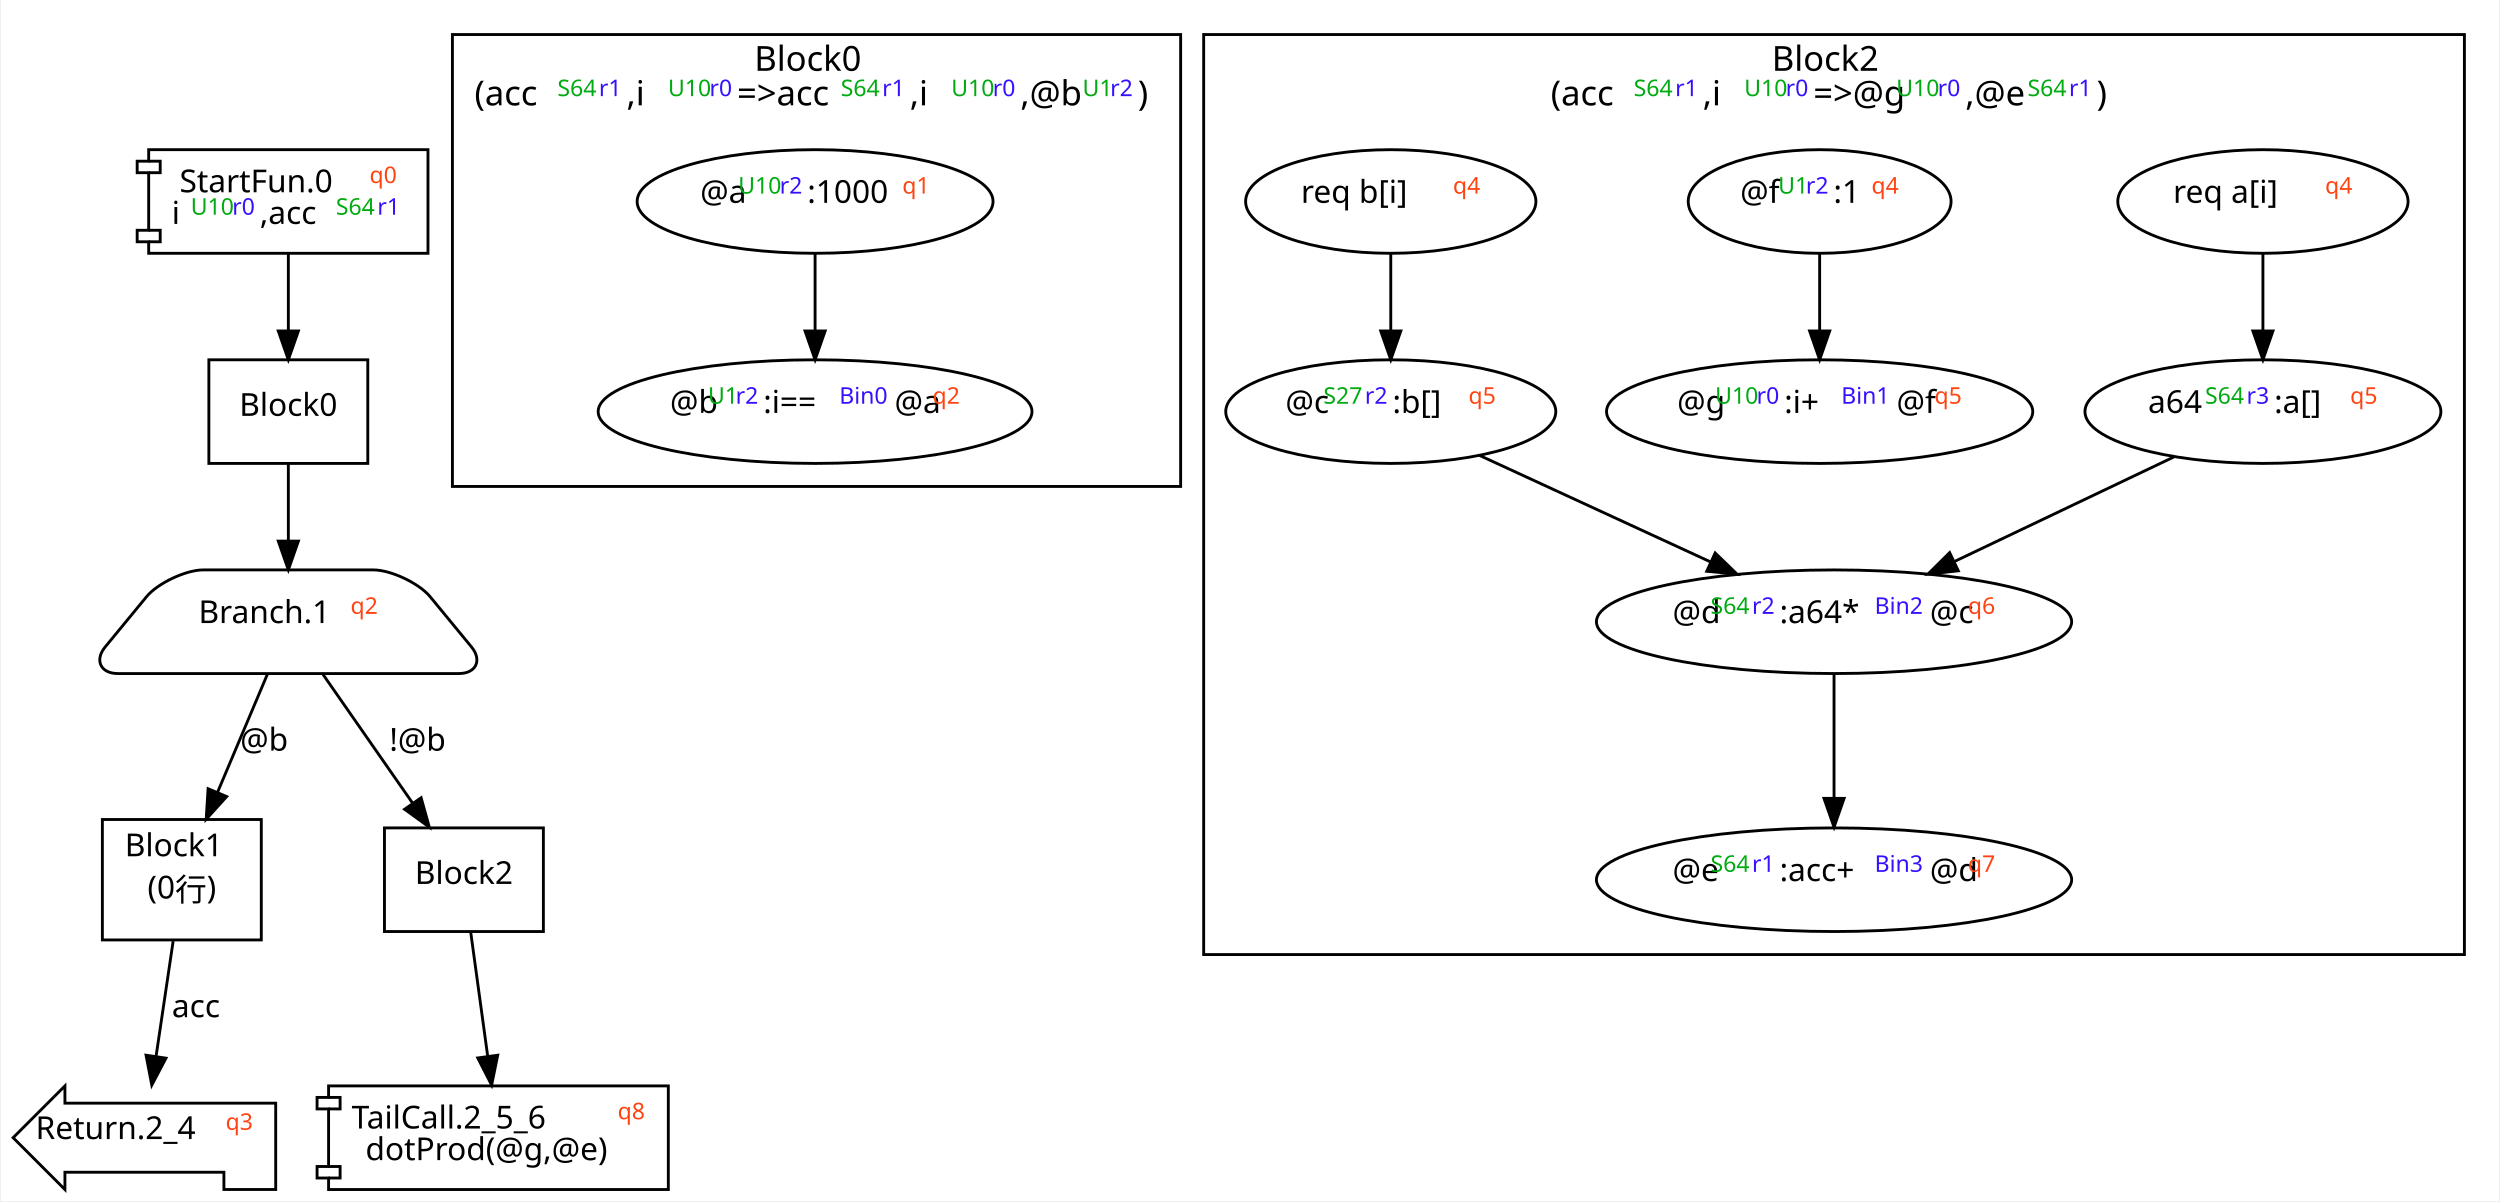
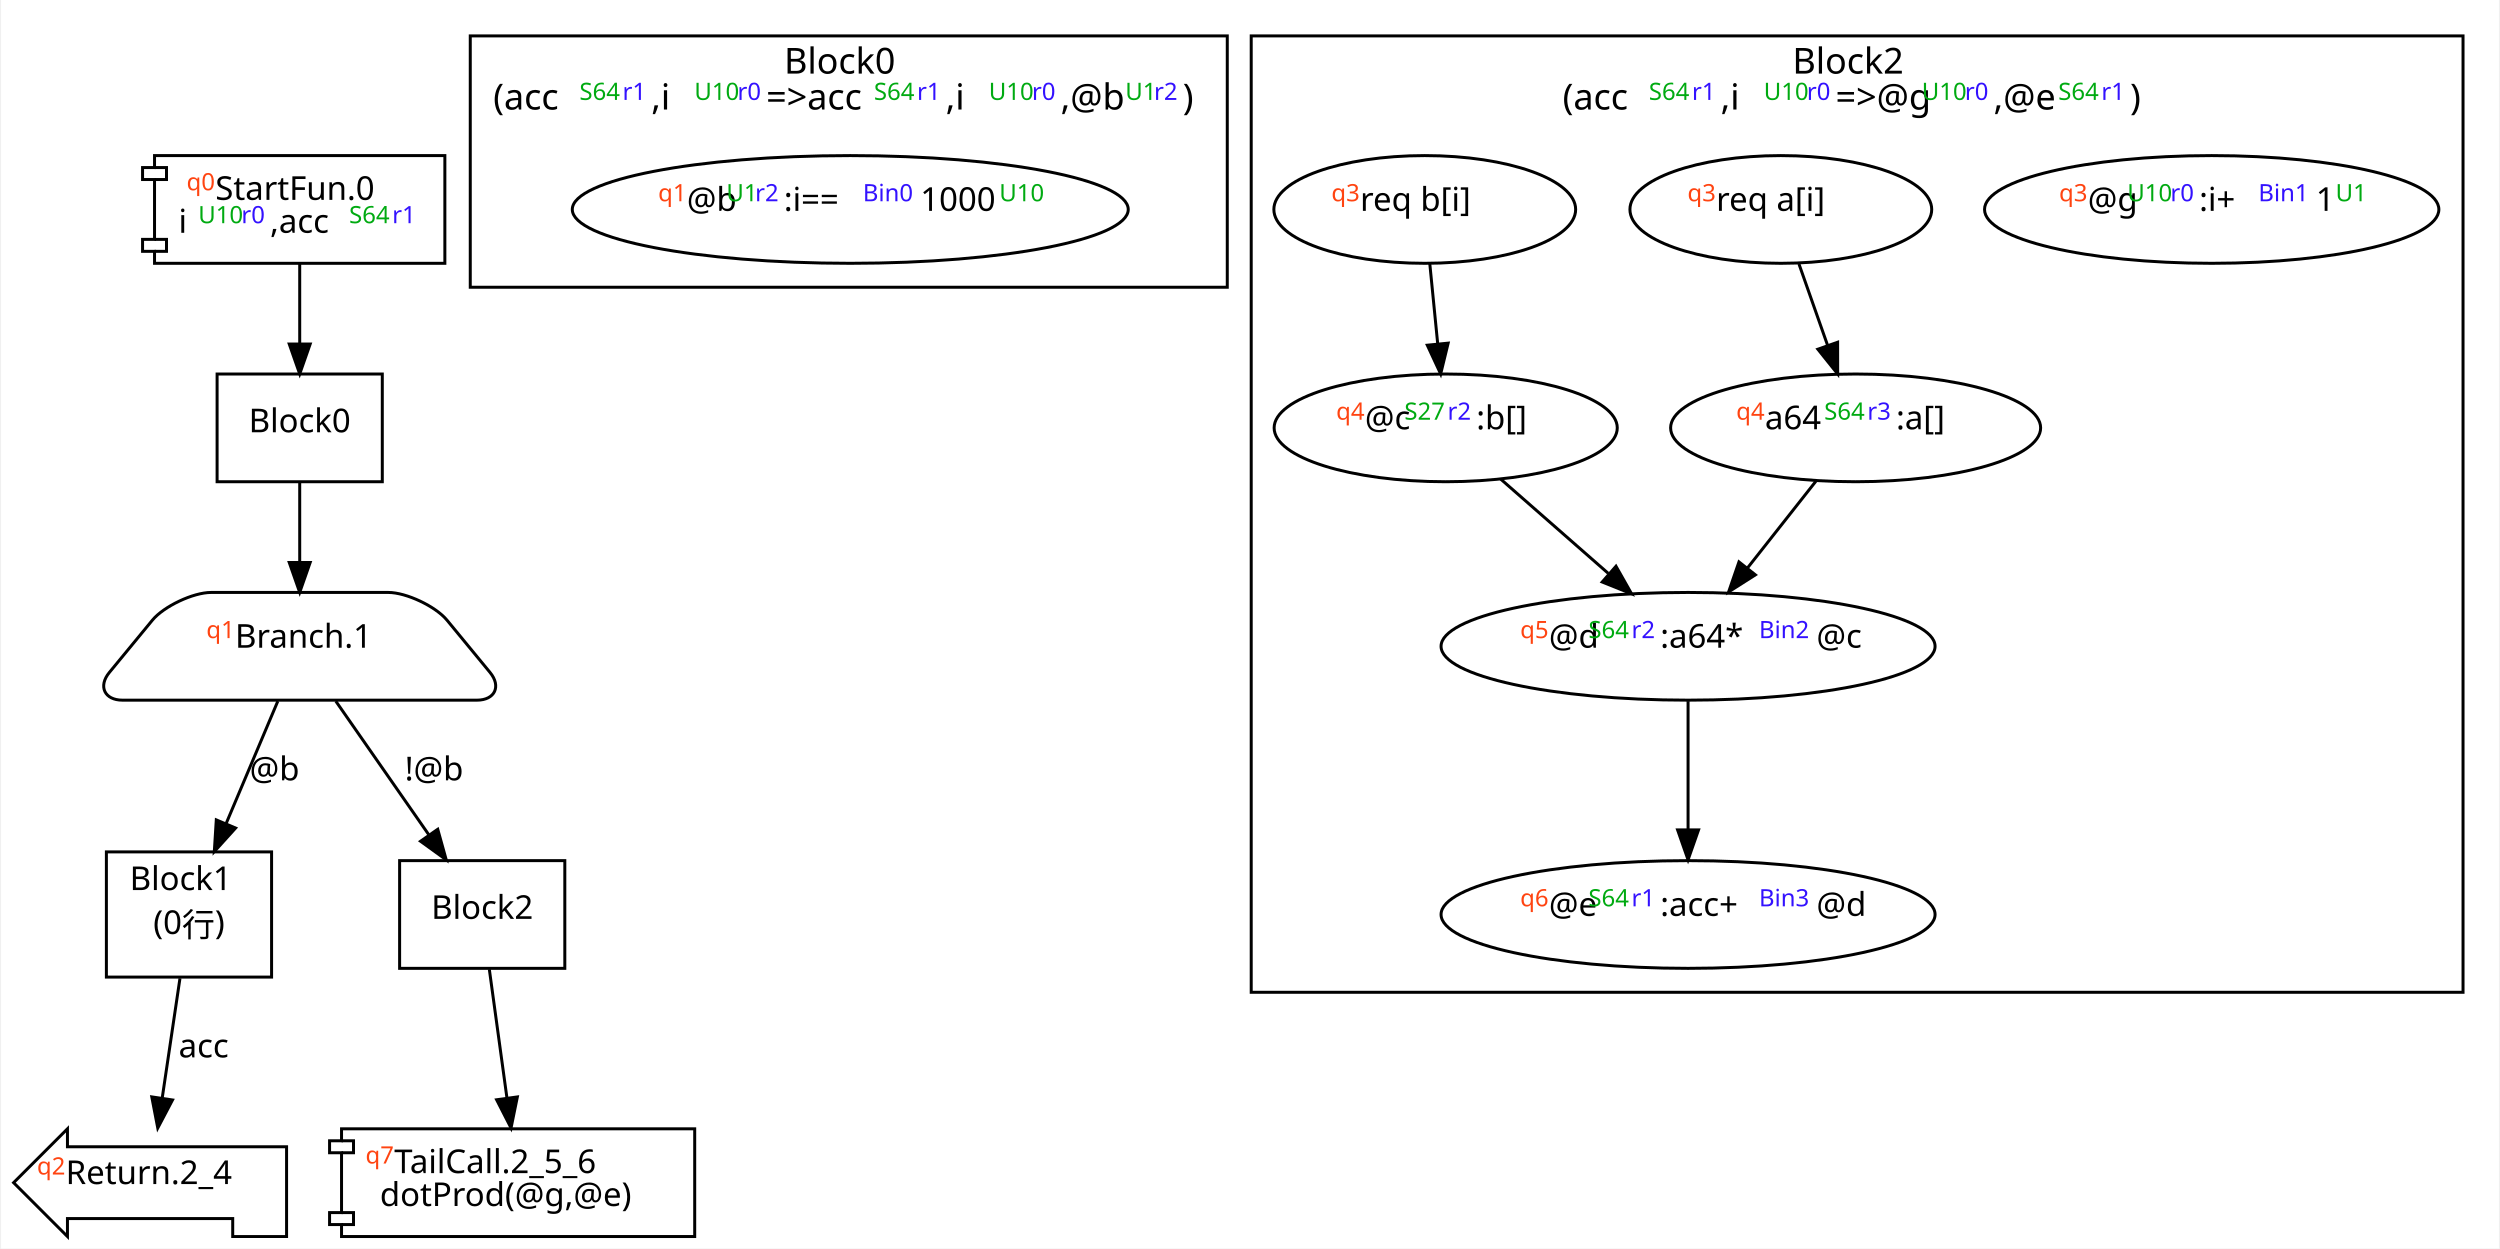
- <svg xmlns="http://www.w3.org/2000/svg" width="868pt" height="417pt" viewBox="0.00 0.00 867.81 417.26">
+ <svg xmlns="http://www.w3.org/2000/svg" width="835pt" height="417pt" viewBox="0.00 0.00 834.81 417.26">
  <g id="graph0" class="graph" transform="scale(1 1) rotate(0) translate(4 413.26)">
-     <polygon fill="white" stroke="transparent" points="-4,4 -4,-413.26 863.81,-413.26 863.81,4 -4,4" />
+     <polygon fill="white" stroke="transparent" points="-4,4 -4,-413.26 830.81,-413.26 830.81,4 -4,4" />
    <g id="clust1" class="cluster">
-       <polygon fill="none" stroke="black" points="152.81,-244.26 152.81,-401.26 405.81,-401.26 405.81,-244.26 152.81,-244.26" />
+       <polygon fill="none" stroke="black" points="152.81,-317.26 152.81,-401.26 405.81,-401.26 405.81,-317.26 152.81,-317.26" />
      <text text-anchor="start" x="257.7" y="-388.66" font-family="Monaco" font-size="12.00">Block0</text>
      <text text-anchor="start" x="160.49" y="-376.66" font-family="Monaco" font-size="12.00">(acc</text>
      <text text-anchor="start" x="189.29" y="-376.66" font-family="Monaco" baseline-shift="super" font-size="8.00" fill="#00aa11">S64</text>
      <text text-anchor="start" x="203.69" y="-376.66" font-family="Monaco" baseline-shift="super" font-size="8.00" fill="#3311ff">r1</text>
      <text text-anchor="start" x="213.3" y="-376.66" font-family="Monaco" font-size="12.00">,i</text>
      <text text-anchor="start" x="227.7" y="-376.66" font-family="Monaco" baseline-shift="super" font-size="8.00" fill="#00aa11">U10</text>
      <text text-anchor="start" x="242.1" y="-376.66" font-family="Monaco" baseline-shift="super" font-size="8.00" fill="#3311ff">r0</text>
      <text text-anchor="start" x="251.7" y="-376.66" font-family="Monaco" font-size="12.00">=&gt;acc</text>
      <text text-anchor="start" x="287.71" y="-376.66" font-family="Monaco" baseline-shift="super" font-size="8.00" fill="#00aa11">S64</text>
      <text text-anchor="start" x="302.11" y="-376.66" font-family="Monaco" baseline-shift="super" font-size="8.00" fill="#3311ff">r1</text>
      <text text-anchor="start" x="311.71" y="-376.66" font-family="Monaco" font-size="12.00">,i</text>
      <text text-anchor="start" x="326.11" y="-376.66" font-family="Monaco" baseline-shift="super" font-size="8.00" fill="#00aa11">U10</text>
      <text text-anchor="start" x="340.52" y="-376.66" font-family="Monaco" baseline-shift="super" font-size="8.00" fill="#3311ff">r0</text>
      <text text-anchor="start" x="350.12" y="-376.66" font-family="Monaco" font-size="12.00">,@b</text>
      <text text-anchor="start" x="371.72" y="-376.66" font-family="Monaco" baseline-shift="super" font-size="8.00" fill="#00aa11">U1</text>
      <text text-anchor="start" x="381.32" y="-376.66" font-family="Monaco" baseline-shift="super" font-size="8.00" fill="#3311ff">r2</text>
      <text text-anchor="start" x="390.92" y="-376.66" font-family="Monaco" font-size="12.00">)</text>
    </g>
    <g id="clust2" class="cluster">
-       <polygon fill="none" stroke="black" points="413.81,-81.63 413.81,-401.26 851.81,-401.26 851.81,-81.63 413.81,-81.63" />
-       <text text-anchor="start" x="611.2" y="-388.66" font-family="Monaco" font-size="12.00">Block2</text>
-       <text text-anchor="start" x="534.39" y="-376.66" font-family="Monaco" font-size="12.00">(acc</text>
-       <text text-anchor="start" x="563.19" y="-376.66" font-family="Monaco" baseline-shift="super" font-size="8.00" fill="#00aa11">S64</text>
-       <text text-anchor="start" x="577.6" y="-376.66" font-family="Monaco" baseline-shift="super" font-size="8.00" fill="#3311ff">r1</text>
-       <text text-anchor="start" x="587.2" y="-376.66" font-family="Monaco" font-size="12.00">,i</text>
-       <text text-anchor="start" x="601.6" y="-376.66" font-family="Monaco" baseline-shift="super" font-size="8.00" fill="#00aa11">U10</text>
-       <text text-anchor="start" x="616" y="-376.66" font-family="Monaco" baseline-shift="super" font-size="8.00" fill="#3311ff">r0</text>
-       <text text-anchor="start" x="625.6" y="-376.66" font-family="Monaco" font-size="12.00">=&gt;@g</text>
-       <text text-anchor="start" x="654.41" y="-376.66" font-family="Monaco" baseline-shift="super" font-size="8.00" fill="#00aa11">U10</text>
-       <text text-anchor="start" x="668.81" y="-376.66" font-family="Monaco" baseline-shift="super" font-size="8.00" fill="#3311ff">r0</text>
-       <text text-anchor="start" x="678.41" y="-376.66" font-family="Monaco" font-size="12.00">,@e</text>
-       <text text-anchor="start" x="700.02" y="-376.66" font-family="Monaco" baseline-shift="super" font-size="8.00" fill="#00aa11">S64</text>
-       <text text-anchor="start" x="714.42" y="-376.66" font-family="Monaco" baseline-shift="super" font-size="8.00" fill="#3311ff">r1</text>
-       <text text-anchor="start" x="724.02" y="-376.66" font-family="Monaco" font-size="12.00">)</text>
+       <polygon fill="none" stroke="black" points="413.81,-81.63 413.81,-401.26 818.81,-401.26 818.81,-81.63 413.81,-81.63" />
+       <text text-anchor="start" x="594.7" y="-388.66" font-family="Monaco" font-size="12.00">Block2</text>
+       <text text-anchor="start" x="517.89" y="-376.66" font-family="Monaco" font-size="12.00">(acc</text>
+       <text text-anchor="start" x="546.69" y="-376.66" font-family="Monaco" baseline-shift="super" font-size="8.00" fill="#00aa11">S64</text>
+       <text text-anchor="start" x="561.1" y="-376.66" font-family="Monaco" baseline-shift="super" font-size="8.00" fill="#3311ff">r1</text>
+       <text text-anchor="start" x="570.7" y="-376.66" font-family="Monaco" font-size="12.00">,i</text>
+       <text text-anchor="start" x="585.1" y="-376.66" font-family="Monaco" baseline-shift="super" font-size="8.00" fill="#00aa11">U10</text>
+       <text text-anchor="start" x="599.5" y="-376.66" font-family="Monaco" baseline-shift="super" font-size="8.00" fill="#3311ff">r0</text>
+       <text text-anchor="start" x="609.1" y="-376.66" font-family="Monaco" font-size="12.00">=&gt;@g</text>
+       <text text-anchor="start" x="637.91" y="-376.66" font-family="Monaco" baseline-shift="super" font-size="8.00" fill="#00aa11">U10</text>
+       <text text-anchor="start" x="652.31" y="-376.66" font-family="Monaco" baseline-shift="super" font-size="8.00" fill="#3311ff">r0</text>
+       <text text-anchor="start" x="661.91" y="-376.66" font-family="Monaco" font-size="12.00">,@e</text>
+       <text text-anchor="start" x="683.52" y="-376.66" font-family="Monaco" baseline-shift="super" font-size="8.00" fill="#00aa11">S64</text>
+       <text text-anchor="start" x="697.92" y="-376.66" font-family="Monaco" baseline-shift="super" font-size="8.00" fill="#3311ff">r1</text>
+       <text text-anchor="start" x="707.52" y="-376.66" font-family="Monaco" font-size="12.00">)</text>
    </g>
    <g id="node1" class="node">
      <polygon fill="none" stroke="black" points="144.32,-361.26 47.29,-361.26 47.29,-357.26 43.29,-357.26 43.29,-353.26 47.29,-353.26 47.29,-333.26 43.29,-333.26 43.29,-329.26 47.29,-329.26 47.29,-325.26 144.32,-325.26 144.32,-361.26" />
      <polyline fill="none" stroke="black" points="47.29,-357.26 51.29,-357.26 51.29,-353.26 47.29,-353.26 " />
      <polyline fill="none" stroke="black" points="47.29,-333.26 51.29,-333.26 51.29,-329.26 47.29,-329.26 " />
-       <text text-anchor="start" x="58" y="-346.46" font-family="Monaco" font-size="11.00">StartFun.0</text>
-       <text text-anchor="start" x="124.01" y="-346.46" font-family="Monaco" baseline-shift="super" font-size="8.00" fill="#ff4411">q0</text>
+       <text text-anchor="start" x="58" y="-346.46" font-family="Monaco" baseline-shift="super" font-size="8.00" fill="#ff4411">q0</text>
+       <text text-anchor="start" x="67.6" y="-346.46" font-family="Monaco" font-size="11.00">StartFun.0</text>
      <text text-anchor="start" x="55.3" y="-335.46" font-family="Monaco" font-size="11.00">i</text>
      <text text-anchor="start" x="61.9" y="-335.46" font-family="Monaco" baseline-shift="super" font-size="8.00" fill="#00aa11">U10</text>
      <text text-anchor="start" x="76.3" y="-335.46" font-family="Monaco" baseline-shift="super" font-size="8.00" fill="#3311ff">r0</text>
      <text text-anchor="start" x="85.9" y="-335.46" font-family="Monaco" font-size="11.00">,acc</text>
      <text text-anchor="start" x="112.31" y="-335.46" font-family="Monaco" baseline-shift="super" font-size="8.00" fill="#00aa11">S64</text>
      <text text-anchor="start" x="126.71" y="-335.46" font-family="Monaco" baseline-shift="super" font-size="8.00" fill="#3311ff">r1</text>
    </g>
    <g id="node2" class="node">
      <polygon fill="none" stroke="black" points="123.41,-288.26 68.2,-288.26 68.2,-252.26 123.41,-252.26 123.41,-288.26" />
      <text text-anchor="middle" x="95.81" y="-268.79" font-family="Monaco" font-size="11.00">Block0</text>
    </g>
    <g id="edge1" class="edge">
      <path fill="none" stroke="black" d="M95.81,-325.07C95.81,-317.04 95.81,-307.3 95.81,-298.32" />
      <polygon fill="black" stroke="black" points="99.31,-298.28 95.81,-288.28 92.31,-298.28 99.31,-298.28" />
    </g>
    <g id="node3" class="node">
      <path fill="none" stroke="black" d="M125.41,-215.26C125.41,-215.26 66.2,-215.26 66.2,-215.26 60.2,-215.26 50.39,-210.62 46.57,-205.99 46.57,-205.99 32.19,-188.52 32.19,-188.52 28.38,-183.89 30.57,-179.26 36.57,-179.26 36.57,-179.26 155.05,-179.26 155.05,-179.26 161.05,-179.26 163.23,-183.89 159.42,-188.52 159.42,-188.52 145.04,-205.99 145.04,-205.99 141.23,-210.62 131.41,-215.26 125.41,-215.26" />
-       <text text-anchor="start" x="64.6" y="-196.79" font-family="Monaco" font-size="11.00">Branch.1</text>
-       <text text-anchor="start" x="117.41" y="-196.79" font-family="Monaco" baseline-shift="super" font-size="8.00" fill="#ff4411">q2</text>
+       <text text-anchor="start" x="64.6" y="-196.79" font-family="Monaco" baseline-shift="super" font-size="8.00" fill="#ff4411">q1</text>
+       <text text-anchor="start" x="74.2" y="-196.79" font-family="Monaco" font-size="11.00">Branch.1</text>
    </g>
    <g id="edge2" class="edge">
      <path fill="none" stroke="black" d="M95.81,-252.07C95.81,-244.04 95.81,-234.3 95.81,-225.32" />
      <polygon fill="black" stroke="black" points="99.31,-225.28 95.81,-215.28 92.31,-225.28 99.31,-225.28" />
    </g>
    <g id="node4" class="node">
      <polygon fill="none" stroke="black" points="86.41,-128.55 31.2,-128.55 31.2,-86.71 86.41,-86.71 86.41,-128.55" />
      <text text-anchor="start" x="39" y="-115.79" font-family="Monaco" font-size="11.00">Block1</text>
      <text text-anchor="middle" x="58.81" y="-101.12" font-family="Monaco" font-size="11.00">(0行)</text>
    </g>
    <g id="edge3" class="edge">
      <path fill="none" stroke="black" d="M88.5,-178.94C83.58,-167.3 76.98,-151.67 71.25,-138.1" />
      <polygon fill="black" stroke="black" points="74.38,-136.52 67.27,-128.66 67.93,-139.24 74.38,-136.52" />
      <text text-anchor="middle" x="87.41" y="-152.46" font-family="Monaco" font-size="11.00">@b</text>
    </g>
    <g id="node5" class="node">
      <polygon fill="none" stroke="black" points="184.41,-125.63 129.2,-125.63 129.2,-89.63 184.41,-89.63 184.41,-125.63" />
      <text text-anchor="middle" x="156.81" y="-106.16" font-family="Monaco" font-size="11.00">Block2</text>
    </g>
    <g id="edge4" class="edge">
      <path fill="none" stroke="black" d="M107.86,-178.94C116.71,-166.22 128.89,-148.72 138.89,-134.37" />
      <polygon fill="black" stroke="black" points="141.94,-136.11 144.78,-125.9 136.19,-132.11 141.94,-136.11" />
      <text text-anchor="middle" x="140.71" y="-152.46" font-family="Monaco" font-size="11.00">!@b</text>
    </g>
    <g id="node6" class="node">
      <polygon fill="none" stroke="black" points="91.42,-30 18.19,-30 18.19,-36 0.19,-18 18.19,0 18.19,-6 73.42,-6 73.42,0 91.42,0 91.42,-30" />
-       <text text-anchor="start" x="8" y="-17.53" font-family="Monaco" font-size="11.00">Return.2_4</text>
-       <text text-anchor="start" x="74.01" y="-17.53" font-family="Monaco" baseline-shift="super" font-size="8.00" fill="#ff4411">q3</text>
+       <text text-anchor="start" x="8" y="-17.53" font-family="Monaco" baseline-shift="super" font-size="8.00" fill="#ff4411">q2</text>
+       <text text-anchor="start" x="17.6" y="-17.53" font-family="Monaco" font-size="11.00">Return.2_4</text>
    </g>
    <g id="edge5" class="edge">
      <path fill="none" stroke="black" d="M55.79,-86.3C54.03,-74.45 51.79,-59.35 49.88,-46.45" />
      <polygon fill="black" stroke="black" points="53.3,-45.64 48.37,-36.26 46.37,-46.67 53.3,-45.64" />
      <text text-anchor="middle" x="63.71" y="-59.87" font-family="Monaco" font-size="11.00">acc</text>
    </g>
    <g id="node7" class="node">
      <polygon fill="none" stroke="black" points="227.82,-36 109.79,-36 109.79,-32 105.79,-32 105.79,-28 109.79,-28 109.79,-8 105.79,-8 105.79,-4 109.79,-4 109.79,0 227.82,0 227.82,-36" />
      <polyline fill="none" stroke="black" points="109.79,-32 113.79,-32 113.79,-28 109.79,-28 " />
      <polyline fill="none" stroke="black" points="109.79,-8 113.79,-8 113.79,-4 109.79,-4 " />
-       <text text-anchor="start" x="117.8" y="-21.2" font-family="Monaco" font-size="11.00">TailCall.2_5_6</text>
-       <text text-anchor="start" x="210.21" y="-21.2" font-family="Monaco" baseline-shift="super" font-size="8.00" fill="#ff4411">q8</text>
+       <text text-anchor="start" x="117.8" y="-21.2" font-family="Monaco" baseline-shift="super" font-size="8.00" fill="#ff4411">q7</text>
+       <text text-anchor="start" x="127.4" y="-21.2" font-family="Monaco" font-size="11.00">TailCall.2_5_6</text>
      <text text-anchor="start" x="122.6" y="-10.2" font-family="Monaco" font-size="11.00">dotProd(@g,@e)</text>
    </g>
    <g id="edge6" class="edge">
      <path fill="none" stroke="black" d="M159.18,-89.32C160.85,-77.07 163.14,-60.41 165.06,-46.38" />
      <polygon fill="black" stroke="black" points="168.55,-46.66 166.44,-36.28 161.62,-45.71 168.55,-46.66" />
    </g>
    <g id="node8" class="node">
-       <ellipse fill="none" stroke="black" cx="278.81" cy="-343.26" rx="61.83" ry="18" />
-       <text text-anchor="start" x="238.9" y="-342.79" font-family="Monaco" font-size="11.00">@a</text>
-       <text text-anchor="start" x="252.1" y="-342.79" font-family="Monaco" baseline-shift="super" font-size="8.00" fill="#00aa11">U10</text>
-       <text text-anchor="start" x="266.5" y="-342.79" font-family="Monaco" baseline-shift="super" font-size="8.00" fill="#3311ff">r2</text>
-       <text text-anchor="start" x="276.11" y="-342.79" font-family="Monaco" font-size="11.00">:1000</text>
-       <text text-anchor="start" x="309.11" y="-342.79" font-family="Monaco" baseline-shift="super" font-size="8.00" fill="#ff4411">q1</text>
+       <ellipse fill="none" stroke="black" cx="279.81" cy="-343.26" rx="92.9" ry="18" />
+       <text text-anchor="start" x="215.6" y="-342.79" font-family="Monaco" baseline-shift="super" font-size="8.00" fill="#ff4411">q1</text>
+       <text text-anchor="start" x="225.2" y="-342.79" font-family="Monaco" font-size="11.00">@b</text>
+       <text text-anchor="start" x="238.4" y="-342.79" font-family="Monaco" baseline-shift="super" font-size="8.00" fill="#00aa11">U1</text>
+       <text text-anchor="start" x="248" y="-342.79" font-family="Monaco" baseline-shift="super" font-size="8.00" fill="#3311ff">r2</text>
+       <text text-anchor="start" x="257.6" y="-342.79" font-family="Monaco" font-size="11.00">:i==</text>
+       <text text-anchor="start" x="284.01" y="-342.79" font-family="Monaco" baseline-shift="super" font-size="8.00" fill="#3311ff">Bin0</text>
+       <text text-anchor="start" x="303.21" y="-342.79" font-family="Monaco" font-size="11.00">1000</text>
+       <text text-anchor="start" x="329.61" y="-342.79" font-family="Monaco" baseline-shift="super" font-size="8.00" fill="#00aa11">U10</text>
    </g>
    <g id="node9" class="node">
-       <ellipse fill="none" stroke="black" cx="278.81" cy="-270.26" rx="75.37" ry="18" />
-       <text text-anchor="start" x="228.4" y="-269.79" font-family="Monaco" font-size="11.00">@b</text>
-       <text text-anchor="start" x="241.6" y="-269.79" font-family="Monaco" baseline-shift="super" font-size="8.00" fill="#00aa11">U1</text>
-       <text text-anchor="start" x="251.2" y="-269.79" font-family="Monaco" baseline-shift="super" font-size="8.00" fill="#3311ff">r2</text>
-       <text text-anchor="start" x="260.8" y="-269.79" font-family="Monaco" font-size="11.00">:i==</text>
-       <text text-anchor="start" x="287.21" y="-269.79" font-family="Monaco" baseline-shift="super" font-size="8.00" fill="#3311ff">Bin0</text>
-       <text text-anchor="start" x="306.41" y="-269.79" font-family="Monaco" font-size="11.00">@a</text>
-       <text text-anchor="start" x="319.61" y="-269.79" font-family="Monaco" baseline-shift="super" font-size="8.00" fill="#ff4411">q2</text>
+       <ellipse fill="none" stroke="black" cx="478.81" cy="-270.26" rx="57.34" ry="18" />
+       <text text-anchor="start" x="442.2" y="-269.79" font-family="Monaco" baseline-shift="super" font-size="8.00" fill="#ff4411">q4</text>
+       <text text-anchor="start" x="451.8" y="-269.79" font-family="Monaco" font-size="11.00">@c</text>
+       <text text-anchor="start" x="465" y="-269.79" font-family="Monaco" baseline-shift="super" font-size="8.00" fill="#00aa11">S27</text>
+       <text text-anchor="start" x="479.41" y="-269.79" font-family="Monaco" baseline-shift="super" font-size="8.00" fill="#3311ff">r2</text>
+       <text text-anchor="start" x="489.01" y="-269.79" font-family="Monaco" font-size="11.00">:b[]</text>
+     </g>
+     <g id="node10" class="node">
+       <ellipse fill="none" stroke="black" cx="559.81" cy="-197.26" rx="82.55" ry="18" />
+       <text text-anchor="start" x="503.7" y="-196.79" font-family="Monaco" baseline-shift="super" font-size="8.00" fill="#ff4411">q5</text>
+       <text text-anchor="start" x="513.3" y="-196.79" font-family="Monaco" font-size="11.00">@d</text>
+       <text text-anchor="start" x="526.5" y="-196.79" font-family="Monaco" baseline-shift="super" font-size="8.00" fill="#00aa11">S64</text>
+       <text text-anchor="start" x="540.9" y="-196.79" font-family="Monaco" baseline-shift="super" font-size="8.00" fill="#3311ff">r2</text>
+       <text text-anchor="start" x="550.5" y="-196.79" font-family="Monaco" font-size="11.00">:a64*</text>
+       <text text-anchor="start" x="583.51" y="-196.79" font-family="Monaco" baseline-shift="super" font-size="8.00" fill="#3311ff">Bin2</text>
+       <text text-anchor="start" x="602.71" y="-196.79" font-family="Monaco" font-size="11.00">@c</text>
+     </g>
+     <g id="edge8" class="edge">
+       <path fill="none" stroke="black" d="M497.19,-253.14C507.81,-243.84 521.35,-231.96 533.13,-221.64" />
+       <polygon fill="black" stroke="black" points="535.72,-224.02 540.94,-214.8 531.11,-218.75 535.72,-224.02" />
+     </g>
+     <g id="node13" class="node">
+       <ellipse fill="none" stroke="black" cx="559.81" cy="-107.63" rx="82.55" ry="18" />
+       <text text-anchor="start" x="503.7" y="-107.16" font-family="Monaco" baseline-shift="super" font-size="8.00" fill="#ff4411">q6</text>
+       <text text-anchor="start" x="513.3" y="-107.16" font-family="Monaco" font-size="11.00">@e</text>
+       <text text-anchor="start" x="526.5" y="-107.16" font-family="Monaco" baseline-shift="super" font-size="8.00" fill="#00aa11">S64</text>
+       <text text-anchor="start" x="540.9" y="-107.16" font-family="Monaco" baseline-shift="super" font-size="8.00" fill="#3311ff">r1</text>
+       <text text-anchor="start" x="550.5" y="-107.16" font-family="Monaco" font-size="11.00">:acc+</text>
+       <text text-anchor="start" x="583.51" y="-107.16" font-family="Monaco" baseline-shift="super" font-size="8.00" fill="#3311ff">Bin3</text>
+       <text text-anchor="start" x="602.71" y="-107.16" font-family="Monaco" font-size="11.00">@d</text>
+     </g>
+     <g id="edge9" class="edge">
+       <path fill="none" stroke="black" d="M559.81,-178.94C559.81,-166.7 559.81,-150.04 559.81,-136.01" />
+       <polygon fill="black" stroke="black" points="563.31,-135.9 559.81,-125.9 556.31,-135.9 563.31,-135.9" />
+     </g>
+     <g id="node11" class="node">
+       <ellipse fill="none" stroke="black" cx="734.81" cy="-343.26" rx="75.92" ry="18" />
+       <text text-anchor="start" x="683.8" y="-342.79" font-family="Monaco" baseline-shift="super" font-size="8.00" fill="#ff4411">q3</text>
+       <text text-anchor="start" x="693.4" y="-342.79" font-family="Monaco" font-size="11.00">@g</text>
+       <text text-anchor="start" x="706.6" y="-342.79" font-family="Monaco" baseline-shift="super" font-size="8.00" fill="#00aa11">U10</text>
+       <text text-anchor="start" x="721" y="-342.79" font-family="Monaco" baseline-shift="super" font-size="8.00" fill="#3311ff">r0</text>
+       <text text-anchor="start" x="730.61" y="-342.79" font-family="Monaco" font-size="11.00">:i+</text>
+       <text text-anchor="start" x="750.41" y="-342.79" font-family="Monaco" baseline-shift="super" font-size="8.00" fill="#3311ff">Bin1</text>
+       <text text-anchor="start" x="769.61" y="-342.79" font-family="Monaco" font-size="11.00">1</text>
+       <text text-anchor="start" x="776.21" y="-342.79" font-family="Monaco" baseline-shift="super" font-size="8.00" fill="#00aa11">U1</text>
+     </g>
+     <g id="node12" class="node">
+       <ellipse fill="none" stroke="black" cx="590.81" cy="-343.26" rx="50.43" ry="18" />
+       <text text-anchor="start" x="559.6" y="-342.79" font-family="Monaco" baseline-shift="super" font-size="8.00" fill="#ff4411">q3</text>
+       <text text-anchor="start" x="569.2" y="-342.79" font-family="Monaco" font-size="11.00">req a[i]</text>
+     </g>
+     <g id="node14" class="node">
+       <ellipse fill="none" stroke="black" cx="615.81" cy="-270.26" rx="61.83" ry="18" />
+       <text text-anchor="start" x="575.9" y="-269.79" font-family="Monaco" baseline-shift="super" font-size="8.00" fill="#ff4411">q4</text>
+       <text text-anchor="start" x="585.5" y="-269.79" font-family="Monaco" font-size="11.00">a64</text>
+       <text text-anchor="start" x="605.3" y="-269.79" font-family="Monaco" baseline-shift="super" font-size="8.00" fill="#00aa11">S64</text>
+       <text text-anchor="start" x="619.71" y="-269.79" font-family="Monaco" baseline-shift="super" font-size="8.00" fill="#3311ff">r3</text>
+       <text text-anchor="start" x="629.31" y="-269.79" font-family="Monaco" font-size="11.00">:a[]</text>
+     </g>
+     <g id="edge10" class="edge">
+       <path fill="none" stroke="black" d="M596.86,-325.07C599.74,-316.87 603.26,-306.88 606.48,-297.74" />
+       <polygon fill="black" stroke="black" points="609.79,-298.88 609.81,-288.28 603.19,-296.55 609.79,-298.88" />
    </g>
    <g id="edge7" class="edge">
-       <path fill="none" stroke="black" d="M278.81,-325.07C278.81,-317.04 278.81,-307.3 278.81,-298.32" />
-       <polygon fill="black" stroke="black" points="282.31,-298.28 278.81,-288.28 275.31,-298.28 282.31,-298.28" />
-     </g>
-     <g id="node10" class="node">
-       <ellipse fill="none" stroke="black" cx="478.81" cy="-270.26" rx="57.34" ry="18" />
-       <text text-anchor="start" x="442.2" y="-269.79" font-family="Monaco" font-size="11.00">@c</text>
-       <text text-anchor="start" x="455.4" y="-269.79" font-family="Monaco" baseline-shift="super" font-size="8.00" fill="#00aa11">S27</text>
-       <text text-anchor="start" x="469.8" y="-269.79" font-family="Monaco" baseline-shift="super" font-size="8.00" fill="#3311ff">r2</text>
-       <text text-anchor="start" x="479.41" y="-269.79" font-family="Monaco" font-size="11.00">:b[]</text>
-       <text text-anchor="start" x="505.81" y="-269.79" font-family="Monaco" baseline-shift="super" font-size="8.00" fill="#ff4411">q5</text>
-     </g>
-     <g id="node11" class="node">
-       <ellipse fill="none" stroke="black" cx="632.81" cy="-197.26" rx="82.55" ry="18" />
-       <text text-anchor="start" x="576.7" y="-196.79" font-family="Monaco" font-size="11.00">@d</text>
-       <text text-anchor="start" x="589.9" y="-196.79" font-family="Monaco" baseline-shift="super" font-size="8.00" fill="#00aa11">S64</text>
-       <text text-anchor="start" x="604.3" y="-196.79" font-family="Monaco" baseline-shift="super" font-size="8.00" fill="#3311ff">r2</text>
-       <text text-anchor="start" x="613.9" y="-196.79" font-family="Monaco" font-size="11.00">:a64*</text>
-       <text text-anchor="start" x="646.91" y="-196.79" font-family="Monaco" baseline-shift="super" font-size="8.00" fill="#3311ff">Bin2</text>
-       <text text-anchor="start" x="666.11" y="-196.79" font-family="Monaco" font-size="11.00">@c</text>
-       <text text-anchor="start" x="679.31" y="-196.79" font-family="Monaco" baseline-shift="super" font-size="8.00" fill="#ff4411">q6</text>
-     </g>
-     <g id="edge9" class="edge">
-       <path fill="none" stroke="black" d="M509.6,-255.06C532.66,-244.43 564.5,-229.75 590.03,-217.98" />
-       <polygon fill="black" stroke="black" points="591.51,-221.15 599.13,-213.78 588.58,-214.79 591.51,-221.15" />
-     </g>
-     <g id="node14" class="node">
-       <ellipse fill="none" stroke="black" cx="632.81" cy="-107.63" rx="82.55" ry="18" />
-       <text text-anchor="start" x="576.7" y="-107.16" font-family="Monaco" font-size="11.00">@e</text>
-       <text text-anchor="start" x="589.9" y="-107.16" font-family="Monaco" baseline-shift="super" font-size="8.00" fill="#00aa11">S64</text>
-       <text text-anchor="start" x="604.3" y="-107.16" font-family="Monaco" baseline-shift="super" font-size="8.00" fill="#3311ff">r1</text>
-       <text text-anchor="start" x="613.9" y="-107.16" font-family="Monaco" font-size="11.00">:acc+</text>
-       <text text-anchor="start" x="646.91" y="-107.16" font-family="Monaco" baseline-shift="super" font-size="8.00" fill="#3311ff">Bin3</text>
-       <text text-anchor="start" x="666.11" y="-107.16" font-family="Monaco" font-size="11.00">@d</text>
-       <text text-anchor="start" x="679.31" y="-107.16" font-family="Monaco" baseline-shift="super" font-size="8.00" fill="#ff4411">q7</text>
-     </g>
-     <g id="edge10" class="edge">
-       <path fill="none" stroke="black" d="M632.81,-178.94C632.81,-166.7 632.81,-150.04 632.81,-136.01" />
-       <polygon fill="black" stroke="black" points="636.31,-135.9 632.81,-125.9 629.31,-135.9 636.31,-135.9" />
-     </g>
-     <g id="node12" class="node">
-       <ellipse fill="none" stroke="black" cx="627.81" cy="-270.26" rx="74.05" ry="18" />
-       <text text-anchor="start" x="578.3" y="-269.79" font-family="Monaco" font-size="11.00">@g</text>
-       <text text-anchor="start" x="591.5" y="-269.79" font-family="Monaco" baseline-shift="super" font-size="8.00" fill="#00aa11">U10</text>
-       <text text-anchor="start" x="605.9" y="-269.79" font-family="Monaco" baseline-shift="super" font-size="8.00" fill="#3311ff">r0</text>
-       <text text-anchor="start" x="615.5" y="-269.79" font-family="Monaco" font-size="11.00">:i+</text>
-       <text text-anchor="start" x="635.31" y="-269.79" font-family="Monaco" baseline-shift="super" font-size="8.00" fill="#3311ff">Bin1</text>
-       <text text-anchor="start" x="654.51" y="-269.79" font-family="Monaco" font-size="11.00">@f</text>
-       <text text-anchor="start" x="667.71" y="-269.79" font-family="Monaco" baseline-shift="super" font-size="8.00" fill="#ff4411">q5</text>
-     </g>
-     <g id="node13" class="node">
-       <ellipse fill="none" stroke="black" cx="781.81" cy="-343.26" rx="50.43" ry="18" />
-       <text text-anchor="start" x="750.6" y="-342.79" font-family="Monaco" font-size="11.00">req a[i]</text>
-       <text text-anchor="start" x="803.41" y="-342.79" font-family="Monaco" baseline-shift="super" font-size="8.00" fill="#ff4411">q4</text>
+       <path fill="none" stroke="black" d="M602.53,-252.43C595.73,-243.8 587.3,-233.12 579.74,-223.53" />
+       <polygon fill="black" stroke="black" points="582.31,-221.14 573.37,-215.45 576.82,-225.47 582.31,-221.14" />
    </g>
    <g id="node15" class="node">
-       <ellipse fill="none" stroke="black" cx="781.81" cy="-270.26" rx="61.83" ry="18" />
-       <text text-anchor="start" x="741.9" y="-269.79" font-family="Monaco" font-size="11.00">a64</text>
-       <text text-anchor="start" x="761.7" y="-269.79" font-family="Monaco" baseline-shift="super" font-size="8.00" fill="#00aa11">S64</text>
-       <text text-anchor="start" x="776.11" y="-269.79" font-family="Monaco" baseline-shift="super" font-size="8.00" fill="#3311ff">r3</text>
-       <text text-anchor="start" x="785.71" y="-269.79" font-family="Monaco" font-size="11.00">:a[]</text>
-       <text text-anchor="start" x="812.11" y="-269.79" font-family="Monaco" baseline-shift="super" font-size="8.00" fill="#ff4411">q5</text>
-     </g>
-     <g id="edge12" class="edge">
-       <path fill="none" stroke="black" d="M781.81,-325.07C781.81,-317.04 781.81,-307.3 781.81,-298.32" />
-       <polygon fill="black" stroke="black" points="785.31,-298.28 781.81,-288.28 778.31,-298.28 785.31,-298.28" />
-     </g>
-     <g id="edge8" class="edge">
-       <path fill="none" stroke="black" d="M750.93,-254.54C728.88,-244.04 698.96,-229.78 674.75,-218.24" />
-       <polygon fill="black" stroke="black" points="675.98,-214.95 665.45,-213.81 672.97,-221.27 675.98,-214.95" />
-     </g>
-     <g id="node16" class="node">
-       <ellipse fill="none" stroke="black" cx="627.81" cy="-343.26" rx="45.66" ry="18" />
-       <text text-anchor="start" x="600.2" y="-342.79" font-family="Monaco" font-size="11.00">@f</text>
-       <text text-anchor="start" x="613.4" y="-342.79" font-family="Monaco" baseline-shift="super" font-size="8.00" fill="#00aa11">U1</text>
-       <text text-anchor="start" x="623.01" y="-342.79" font-family="Monaco" baseline-shift="super" font-size="8.00" fill="#3311ff">r2</text>
-       <text text-anchor="start" x="632.61" y="-342.79" font-family="Monaco" font-size="11.00">:1</text>
-       <text text-anchor="start" x="645.81" y="-342.79" font-family="Monaco" baseline-shift="super" font-size="8.00" fill="#ff4411">q4</text>
+       <ellipse fill="none" stroke="black" cx="471.81" cy="-343.26" rx="50.43" ry="18" />
+       <text text-anchor="start" x="440.6" y="-342.79" font-family="Monaco" baseline-shift="super" font-size="8.00" fill="#ff4411">q3</text>
+       <text text-anchor="start" x="450.2" y="-342.79" font-family="Monaco" font-size="11.00">req b[i]</text>
    </g>
    <g id="edge11" class="edge">
-       <path fill="none" stroke="black" d="M627.81,-325.07C627.81,-317.04 627.81,-307.3 627.81,-298.32" />
-       <polygon fill="black" stroke="black" points="631.31,-298.28 627.81,-288.28 624.31,-298.28 631.31,-298.28" />
-     </g>
-     <g id="node17" class="node">
-       <ellipse fill="none" stroke="black" cx="478.81" cy="-343.26" rx="50.43" ry="18" />
-       <text text-anchor="start" x="447.6" y="-342.79" font-family="Monaco" font-size="11.00">req b[i]</text>
-       <text text-anchor="start" x="500.41" y="-342.79" font-family="Monaco" baseline-shift="super" font-size="8.00" fill="#ff4411">q4</text>
-     </g>
-     <g id="edge13" class="edge">
-       <path fill="none" stroke="black" d="M478.81,-325.07C478.81,-317.04 478.81,-307.3 478.81,-298.32" />
-       <polygon fill="black" stroke="black" points="482.31,-298.28 478.81,-288.28 475.31,-298.28 482.31,-298.28" />
+       <path fill="none" stroke="black" d="M473.5,-325.07C474.29,-317.04 475.25,-307.3 476.14,-298.32" />
+       <polygon fill="black" stroke="black" points="479.63,-298.58 477.13,-288.28 472.66,-297.89 479.63,-298.58" />
    </g>
  </g>
</svg>
